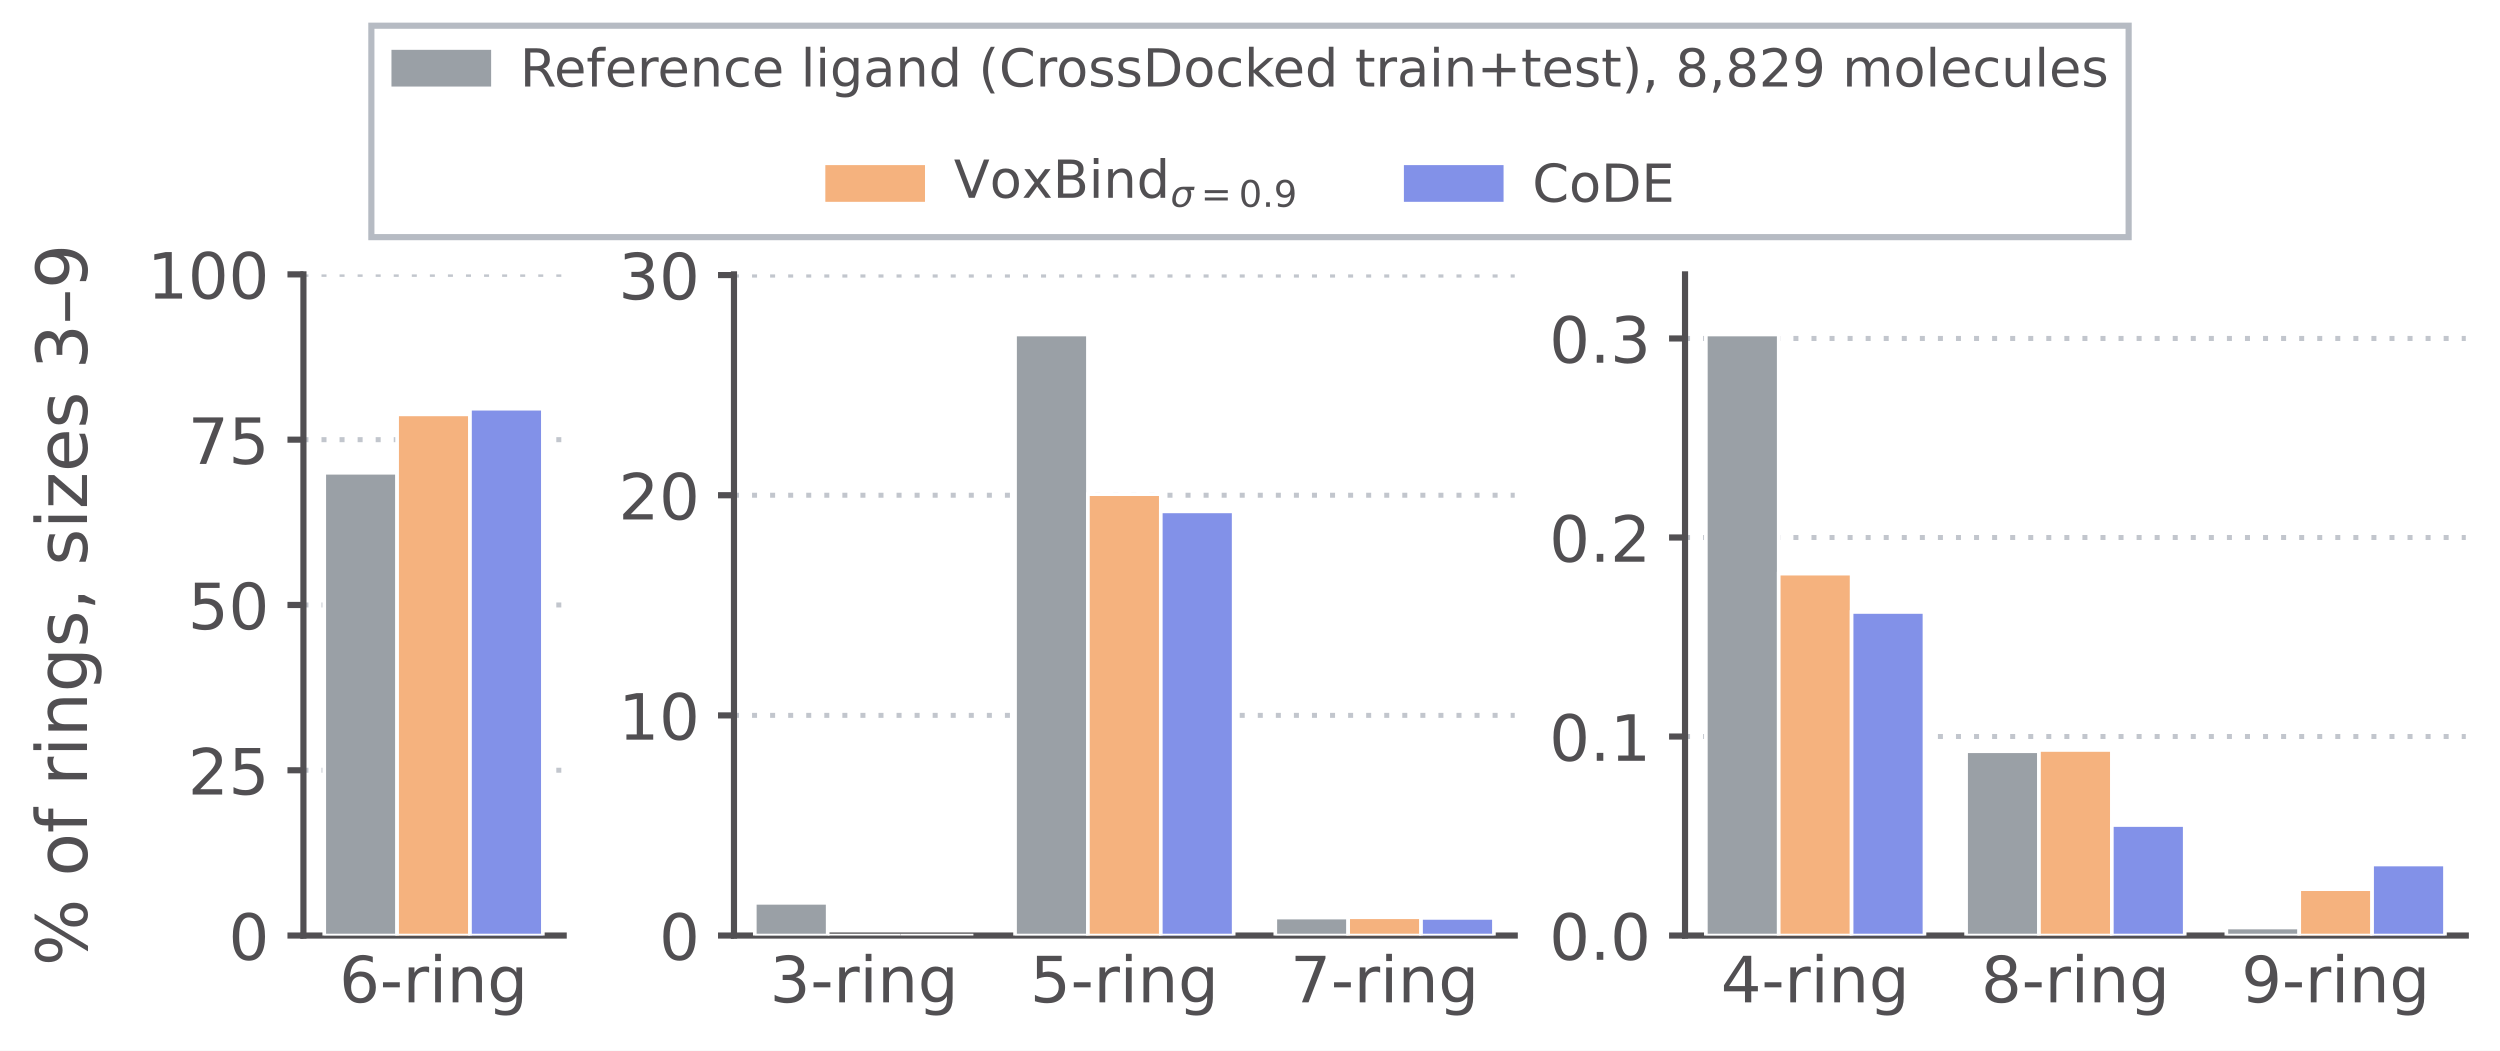
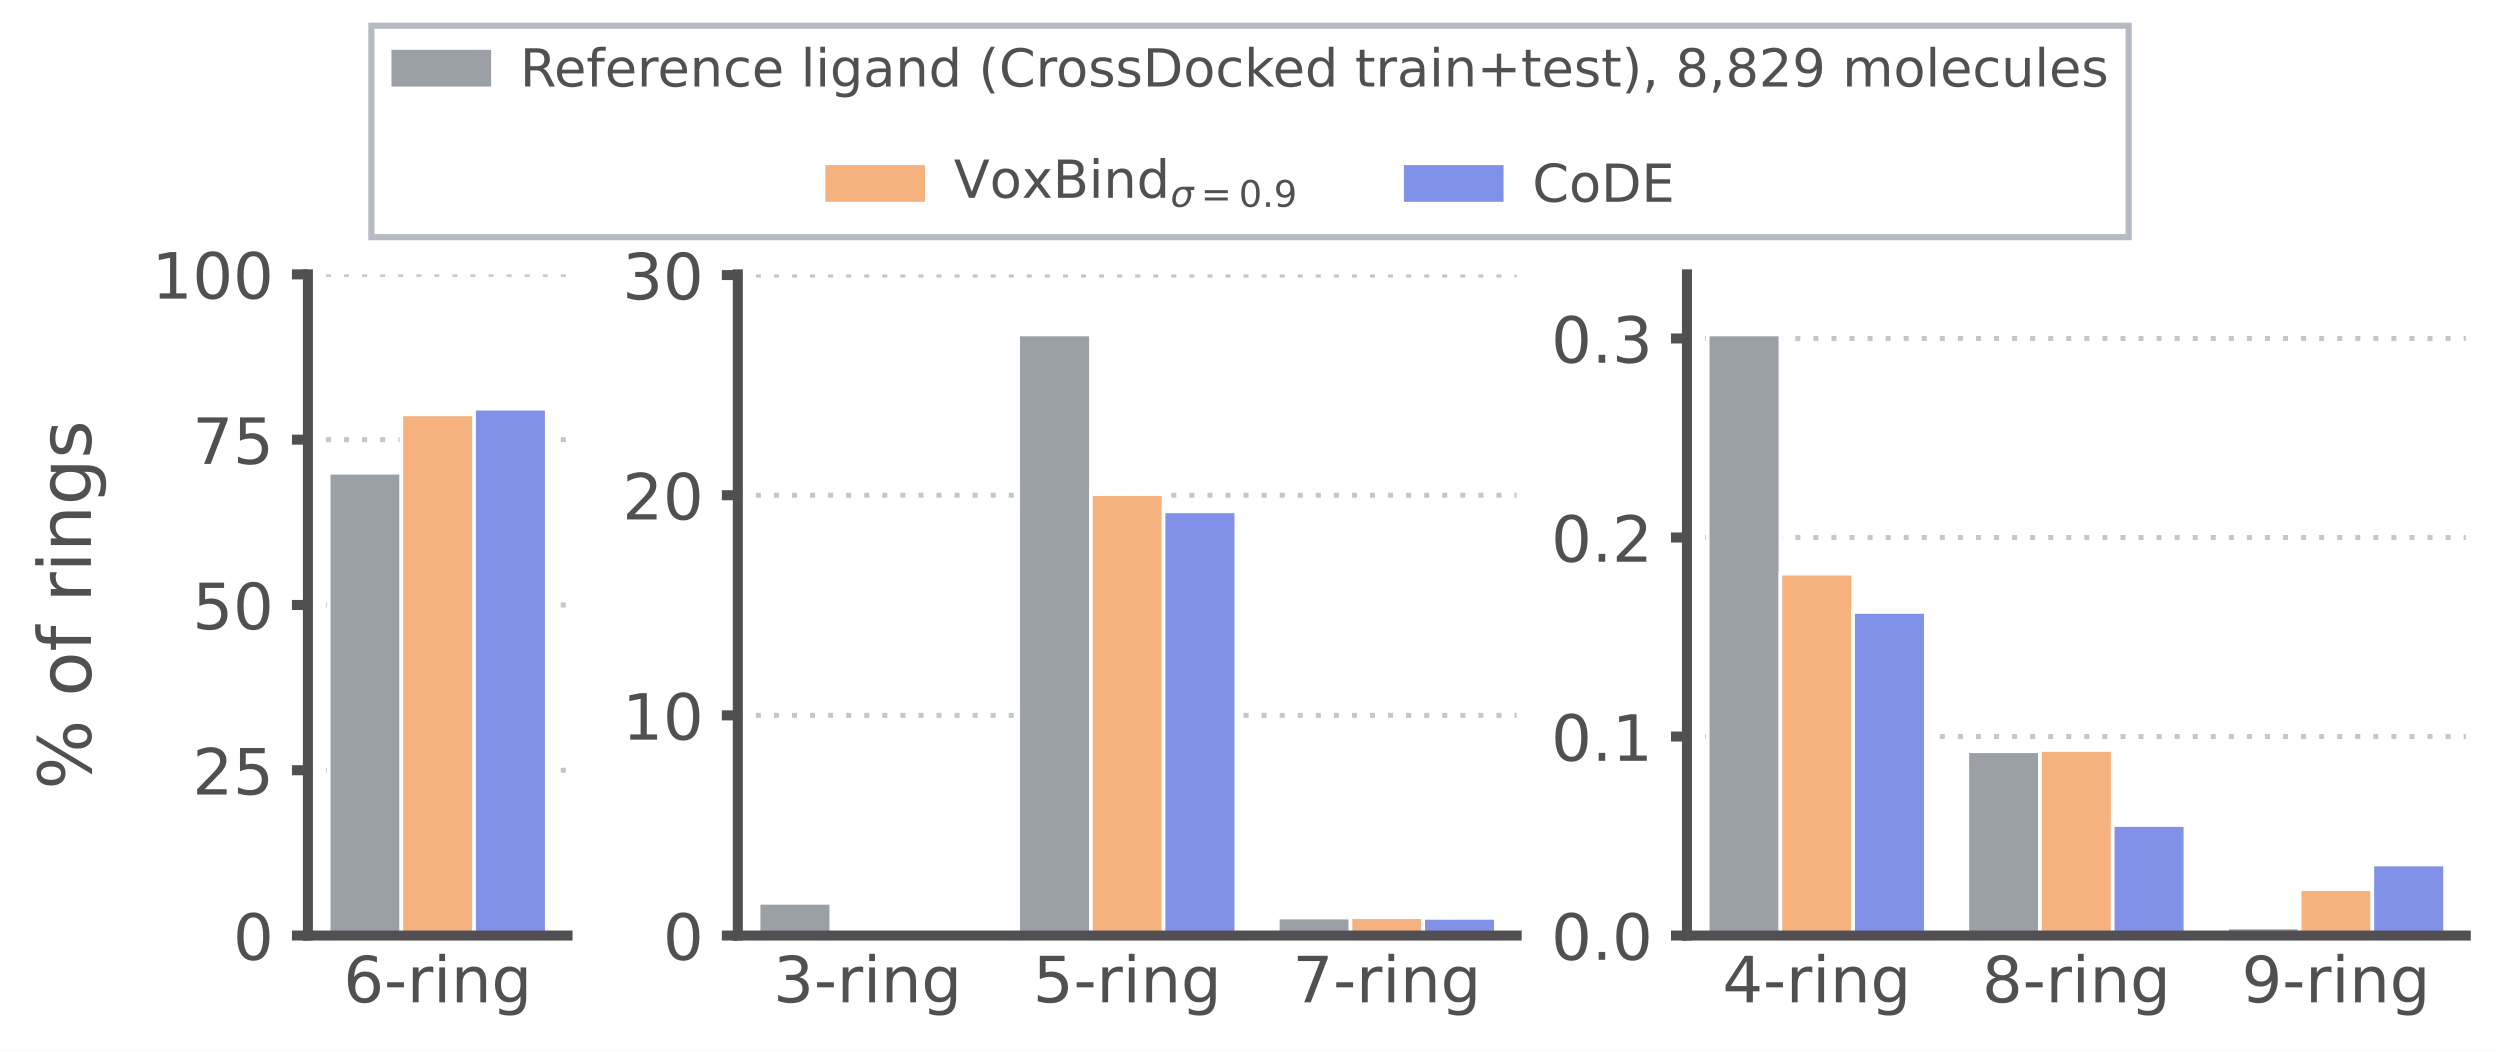
<svg xmlns="http://www.w3.org/2000/svg" xmlns:xlink="http://www.w3.org/1999/xlink" width="548.1pt" height="230.353pt" viewBox="0 0 548.1 230.353" version="1.1">
  <defs>
    <style type="text/css">*{stroke-linejoin: round; stroke-linecap: butt}</style>
  </defs>
  <g id="figure_1">
    <g id="patch_1">
      <path d="M 0 230.353  L 548.1 230.353  L 548.1 0  L 0 0  z " style="fill: #ffffff" />
    </g>
    <g id="axes_1">
      <g id="patch_2">
-         <path d="M 66.523 205.108  L 123.581 205.108  L 123.581 60.154  L 66.523 60.154  z " style="fill: #ffffff" />
+         <path d="M 67.505 205.108  L 124.422 205.108  L 124.422 60.154  L 67.505 60.154  z " style="fill: #ffffff" />
      </g>
      <g id="matplotlib.axis_1">
        <g id="xtick_1">
          <g id="line2d_1" />
          <g id="text_1">
-             <text style="font-size: 14px; font-family: 'DejaVu Sans'; text-anchor: middle; fill: #514f52" x="95.052" y="219.746" transform="rotate(-0 95.05162 219.7456)">6-ring</text>
+             <text style="font-size: 14px; font-family: 'DejaVu Sans'; text-anchor: middle; fill: #514f52" x="95.963" y="219.746" transform="rotate(-0 95.96331 219.7456)">6-ring</text>
          </g>
        </g>
      </g>
      <g id="matplotlib.axis_2">
        <g id="ytick_1">
          <g id="line2d_2">
-             <path d="M 66.523 205.108  L 123.581 205.108  " clip-path="url(#p215d33fbc1)" style="fill: none; stroke-dasharray: 1.1,2.86; stroke-dashoffset: 0; stroke: #c2c6cd; stroke-width: 1.1" />
+             <path d="M 67.505 205.108  L 124.422 205.108  " clip-path="url(#pb2a50720bc)" style="fill: none; stroke-dasharray: 1.1,2.86; stroke-dashoffset: 0; stroke: #c2c6cd; stroke-width: 1.1" />
          </g>
          <g id="line2d_3">
            <defs>
-               <path id="mfe9bda23a3" d="M 0 0  L -3.5 0  " style="stroke: #514f52; stroke-width: 1.35" />
+               <path id="mb309dcad3a" d="M 0 0  L -3.5 0  " style="stroke: #514f52; stroke-width: 2.2" />
            </defs>
            <g>
-               <use xlink:href="#mfe9bda23a3" x="66.523" y="205.108" style="fill: #514f52; stroke: #514f52; stroke-width: 1.35" />
+               <use xlink:href="#mb309dcad3a" x="67.505" y="205.108" style="fill: #514f52; stroke: #514f52; stroke-width: 2.2" />
            </g>
          </g>
          <g id="text_2">
-             <text style="font-size: 14px; font-family: 'DejaVu Sans'; text-anchor: end; fill: #514f52" x="59.023" y="210.427" transform="rotate(-0 59.02273 210.4267)">0</text>
+             <text style="font-size: 14px; font-family: 'DejaVu Sans'; text-anchor: end; fill: #514f52" x="60.005" y="210.427" transform="rotate(-0 60.00455 210.4267)">0</text>
          </g>
        </g>
        <g id="ytick_2">
          <g id="line2d_4">
-             <path d="M 66.523 168.869  L 123.581 168.869  " clip-path="url(#p215d33fbc1)" style="fill: none; stroke-dasharray: 1.1,2.86; stroke-dashoffset: 0; stroke: #c2c6cd; stroke-width: 1.1" />
+             <path d="M 67.505 168.869  L 124.422 168.869  " clip-path="url(#pb2a50720bc)" style="fill: none; stroke-dasharray: 1.1,2.86; stroke-dashoffset: 0; stroke: #c2c6cd; stroke-width: 1.1" />
          </g>
          <g id="line2d_5">
            <g>
-               <use xlink:href="#mfe9bda23a3" x="66.523" y="168.869" style="fill: #514f52; stroke: #514f52; stroke-width: 1.35" />
+               <use xlink:href="#mb309dcad3a" x="67.505" y="168.869" style="fill: #514f52; stroke: #514f52; stroke-width: 2.2" />
            </g>
          </g>
          <g id="text_3">
-             <text style="font-size: 14px; font-family: 'DejaVu Sans'; text-anchor: end; fill: #514f52" x="59.023" y="174.188" transform="rotate(-0 59.02273 174.1882)">25</text>
+             <text style="font-size: 14px; font-family: 'DejaVu Sans'; text-anchor: end; fill: #514f52" x="60.005" y="174.188" transform="rotate(-0 60.00455 174.1882)">25</text>
          </g>
        </g>
        <g id="ytick_3">
          <g id="line2d_6">
-             <path d="M 66.523 132.631  L 123.581 132.631  " clip-path="url(#p215d33fbc1)" style="fill: none; stroke-dasharray: 1.1,2.86; stroke-dashoffset: 0; stroke: #c2c6cd; stroke-width: 1.1" />
+             <path d="M 67.505 132.631  L 124.422 132.631  " clip-path="url(#pb2a50720bc)" style="fill: none; stroke-dasharray: 1.1,2.86; stroke-dashoffset: 0; stroke: #c2c6cd; stroke-width: 1.1" />
          </g>
          <g id="line2d_7">
            <g>
-               <use xlink:href="#mfe9bda23a3" x="66.523" y="132.631" style="fill: #514f52; stroke: #514f52; stroke-width: 1.35" />
+               <use xlink:href="#mb309dcad3a" x="67.505" y="132.631" style="fill: #514f52; stroke: #514f52; stroke-width: 2.2" />
            </g>
          </g>
          <g id="text_4">
-             <text style="font-size: 14px; font-family: 'DejaVu Sans'; text-anchor: end; fill: #514f52" x="59.023" y="137.95" transform="rotate(-0 59.02273 137.9498)">50</text>
+             <text style="font-size: 14px; font-family: 'DejaVu Sans'; text-anchor: end; fill: #514f52" x="60.005" y="137.95" transform="rotate(-0 60.00455 137.9498)">50</text>
          </g>
        </g>
        <g id="ytick_4">
          <g id="line2d_8">
-             <path d="M 66.523 96.392  L 123.581 96.392  " clip-path="url(#p215d33fbc1)" style="fill: none; stroke-dasharray: 1.1,2.86; stroke-dashoffset: 0; stroke: #c2c6cd; stroke-width: 1.1" />
+             <path d="M 67.505 96.392  L 124.422 96.392  " clip-path="url(#pb2a50720bc)" style="fill: none; stroke-dasharray: 1.1,2.86; stroke-dashoffset: 0; stroke: #c2c6cd; stroke-width: 1.1" />
          </g>
          <g id="line2d_9">
            <g>
-               <use xlink:href="#mfe9bda23a3" x="66.523" y="96.392" style="fill: #514f52; stroke: #514f52; stroke-width: 1.35" />
+               <use xlink:href="#mb309dcad3a" x="67.505" y="96.392" style="fill: #514f52; stroke: #514f52; stroke-width: 2.2" />
            </g>
          </g>
          <g id="text_5">
-             <text style="font-size: 14px; font-family: 'DejaVu Sans'; text-anchor: end; fill: #514f52" x="59.023" y="101.711" transform="rotate(-0 59.02273 101.7113)">75</text>
+             <text style="font-size: 14px; font-family: 'DejaVu Sans'; text-anchor: end; fill: #514f52" x="60.005" y="101.711" transform="rotate(-0 60.00455 101.7113)">75</text>
          </g>
        </g>
        <g id="ytick_5">
          <g id="line2d_10">
-             <path d="M 66.523 60.154  L 123.581 60.154  " clip-path="url(#p215d33fbc1)" style="fill: none; stroke-dasharray: 1.1,2.86; stroke-dashoffset: 0; stroke: #c2c6cd; stroke-width: 1.1" />
+             <path d="M 67.505 60.154  L 124.422 60.154  " clip-path="url(#pb2a50720bc)" style="fill: none; stroke-dasharray: 1.1,2.86; stroke-dashoffset: 0; stroke: #c2c6cd; stroke-width: 1.1" />
          </g>
          <g id="line2d_11">
            <g>
-               <use xlink:href="#mfe9bda23a3" x="66.523" y="60.154" style="fill: #514f52; stroke: #514f52; stroke-width: 1.35" />
+               <use xlink:href="#mb309dcad3a" x="67.505" y="60.154" style="fill: #514f52; stroke: #514f52; stroke-width: 2.2" />
            </g>
          </g>
          <g id="text_6">
-             <text style="font-size: 14px; font-family: 'DejaVu Sans'; text-anchor: end; fill: #514f52" x="59.023" y="65.473" transform="rotate(-0 59.02273 65.47289)">100</text>
+             <text style="font-size: 14px; font-family: 'DejaVu Sans'; text-anchor: end; fill: #514f52" x="60.005" y="65.473" transform="rotate(-0 60.00455 65.47289)">100</text>
          </g>
        </g>
        <g id="text_7">
-           <text style="font-size: 15.5px; font-family: 'DejaVu Sans'; text-anchor: middle; fill: #514f52" x="19.077" y="132.631" transform="rotate(-90 19.07671 132.6309)">% of rings, sizes 3–9</text>
+           <text style="font-size: 16.1px; font-family: 'DejaVu Sans'; text-anchor: middle; fill: #514f52" x="19.934" y="132.631" transform="rotate(-90 19.93375 132.6309)">% of rings</text>
        </g>
      </g>
      <g id="patch_3">
-         <path d="M 66.523 205.108  L 66.523 60.154  " style="fill: none; stroke: #514f52; stroke-width: 1.35; stroke-linejoin: miter; stroke-linecap: square" />
+         <path d="M 72.058 205.108  L 87.995 205.108  L 87.995 103.645  L 72.058 103.645  z " clip-path="url(#pb2a50720bc)" style="fill: #9aa0a6; stroke: #ffffff; stroke-width: 0.8; stroke-linejoin: miter" />
      </g>
      <g id="patch_4">
-         <path d="M 66.523 205.108  L 123.581 205.108  " style="fill: none; stroke: #514f52; stroke-width: 1.35; stroke-linejoin: miter; stroke-linecap: square" />
+         <path d="M 87.995 205.108  L 103.932 205.108  L 103.932 90.851  L 87.995 90.851  z " clip-path="url(#pb2a50720bc)" style="fill: #f5b27e; stroke: #ffffff; stroke-width: 0.8; stroke-linejoin: miter" />
      </g>
      <g id="patch_5">
-         <path d="M 71.087 205.108  L 87.064 205.108  L 87.064 103.645  L 71.087 103.645  z " clip-path="url(#p215d33fbc1)" style="fill: #9aa0a6; stroke: #ffffff; stroke-width: 0.8; stroke-linejoin: miter" />
+         <path d="M 103.932 205.108  L 119.869 205.108  L 119.869 89.609  L 103.932 89.609  z " clip-path="url(#pb2a50720bc)" style="fill: #8291e8; stroke: #ffffff; stroke-width: 0.8; stroke-linejoin: miter" />
      </g>
      <g id="patch_6">
-         <path d="M 87.064 205.108  L 103.04 205.108  L 103.04 90.851  L 87.064 90.851  z " clip-path="url(#p215d33fbc1)" style="fill: #f5b27e; stroke: #ffffff; stroke-width: 0.8; stroke-linejoin: miter" />
+         <path d="M 67.505 205.108  L 67.505 60.154  " style="fill: none; stroke: #514f52; stroke-width: 2.2; stroke-linejoin: miter; stroke-linecap: square" />
      </g>
      <g id="patch_7">
-         <path d="M 103.04 205.108  L 119.016 205.108  L 119.016 89.609  L 103.04 89.609  z " clip-path="url(#p215d33fbc1)" style="fill: #8291e8; stroke: #ffffff; stroke-width: 0.8; stroke-linejoin: miter" />
+         <path d="M 67.505 205.108  L 124.422 205.108  " style="fill: none; stroke: #514f52; stroke-width: 2.2; stroke-linejoin: miter; stroke-linecap: square" />
      </g>
    </g>
    <g id="axes_2">
      <g id="patch_8">
-         <path d="M 160.917 205.108  L 332.09 205.108  L 332.09 60.154  L 160.917 60.154  z " style="fill: #ffffff" />
+         <path d="M 161.758 205.108  L 332.511 205.108  L 332.511 60.154  L 161.758 60.154  z " style="fill: #ffffff" />
      </g>
      <g id="matplotlib.axis_3">
        <g id="xtick_2">
          <g id="line2d_12" />
          <g id="text_8">
-             <text style="font-size: 14px; font-family: 'DejaVu Sans'; text-anchor: middle; fill: #514f52" x="189.446" y="219.746" transform="rotate(-0 189.4458 219.7456)">3-ring</text>
+             <text style="font-size: 14px; font-family: 'DejaVu Sans'; text-anchor: middle; fill: #514f52" x="190.217" y="219.746" transform="rotate(-0 190.2172 219.7456)">3-ring</text>
          </g>
        </g>
        <g id="xtick_3">
          <g id="line2d_13" />
          <g id="text_9">
-             <text style="font-size: 14px; font-family: 'DejaVu Sans'; text-anchor: middle; fill: #514f52" x="246.504" y="219.746" transform="rotate(-0 246.5036 219.7456)">5-ring</text>
+             <text style="font-size: 14px; font-family: 'DejaVu Sans'; text-anchor: middle; fill: #514f52" x="247.135" y="219.746" transform="rotate(-0 247.1347 219.7456)">5-ring</text>
          </g>
        </g>
        <g id="xtick_4">
          <g id="line2d_14" />
          <g id="text_10">
-             <text style="font-size: 14px; font-family: 'DejaVu Sans'; text-anchor: middle; fill: #514f52" x="303.561" y="219.746" transform="rotate(-0 303.5614 219.7456)">7-ring</text>
+             <text style="font-size: 14px; font-family: 'DejaVu Sans'; text-anchor: middle; fill: #514f52" x="304.052" y="219.746" transform="rotate(-0 304.0523 219.7456)">7-ring</text>
          </g>
        </g>
      </g>
      <g id="matplotlib.axis_4">
        <g id="ytick_6">
          <g id="line2d_15">
-             <path d="M 160.917 205.108  L 332.09 205.108  " clip-path="url(#pe2251bf175)" style="fill: none; stroke-dasharray: 1.1,2.86; stroke-dashoffset: 0; stroke: #c2c6cd; stroke-width: 1.1" />
+             <path d="M 161.758 205.108  L 332.511 205.108  " clip-path="url(#p1b0eed5bc0)" style="fill: none; stroke-dasharray: 1.1,2.86; stroke-dashoffset: 0; stroke: #c2c6cd; stroke-width: 1.1" />
          </g>
          <g id="line2d_16">
            <g>
-               <use xlink:href="#mfe9bda23a3" x="160.917" y="205.108" style="fill: #514f52; stroke: #514f52; stroke-width: 1.35" />
+               <use xlink:href="#mb309dcad3a" x="161.758" y="205.108" style="fill: #514f52; stroke: #514f52; stroke-width: 2.2" />
            </g>
          </g>
          <g id="text_11">
-             <text style="font-size: 14px; font-family: 'DejaVu Sans'; text-anchor: end; fill: #514f52" x="153.417" y="210.427" transform="rotate(-0 153.4169 210.4267)">0</text>
+             <text style="font-size: 14px; font-family: 'DejaVu Sans'; text-anchor: end; fill: #514f52" x="154.258" y="210.427" transform="rotate(-0 154.2584 210.4267)">0</text>
          </g>
        </g>
        <g id="ytick_7">
          <g id="line2d_17">
-             <path d="M 160.917 156.84  L 332.09 156.84  " clip-path="url(#pe2251bf175)" style="fill: none; stroke-dasharray: 1.1,2.86; stroke-dashoffset: 0; stroke: #c2c6cd; stroke-width: 1.1" />
+             <path d="M 161.758 156.84  L 332.511 156.84  " clip-path="url(#p1b0eed5bc0)" style="fill: none; stroke-dasharray: 1.1,2.86; stroke-dashoffset: 0; stroke: #c2c6cd; stroke-width: 1.1" />
          </g>
          <g id="line2d_18">
            <g>
-               <use xlink:href="#mfe9bda23a3" x="160.917" y="156.84" style="fill: #514f52; stroke: #514f52; stroke-width: 1.35" />
+               <use xlink:href="#mb309dcad3a" x="161.758" y="156.84" style="fill: #514f52; stroke: #514f52; stroke-width: 2.2" />
            </g>
          </g>
          <g id="text_12">
-             <text style="font-size: 14px; font-family: 'DejaVu Sans'; text-anchor: end; fill: #514f52" x="153.417" y="162.159" transform="rotate(-0 153.4169 162.1593)">10</text>
+             <text style="font-size: 14px; font-family: 'DejaVu Sans'; text-anchor: end; fill: #514f52" x="154.258" y="162.159" transform="rotate(-0 154.2584 162.1593)">10</text>
          </g>
        </g>
        <g id="ytick_8">
          <g id="line2d_19">
-             <path d="M 160.917 108.573  L 332.09 108.573  " clip-path="url(#pe2251bf175)" style="fill: none; stroke-dasharray: 1.1,2.86; stroke-dashoffset: 0; stroke: #c2c6cd; stroke-width: 1.1" />
+             <path d="M 161.758 108.573  L 332.511 108.573  " clip-path="url(#p1b0eed5bc0)" style="fill: none; stroke-dasharray: 1.1,2.86; stroke-dashoffset: 0; stroke: #c2c6cd; stroke-width: 1.1" />
          </g>
          <g id="line2d_20">
            <g>
-               <use xlink:href="#mfe9bda23a3" x="160.917" y="108.573" style="fill: #514f52; stroke: #514f52; stroke-width: 1.35" />
+               <use xlink:href="#mb309dcad3a" x="161.758" y="108.573" style="fill: #514f52; stroke: #514f52; stroke-width: 2.2" />
            </g>
          </g>
          <g id="text_13">
-             <text style="font-size: 14px; font-family: 'DejaVu Sans'; text-anchor: end; fill: #514f52" x="153.417" y="113.892" transform="rotate(-0 153.4169 113.8919)">20</text>
+             <text style="font-size: 14px; font-family: 'DejaVu Sans'; text-anchor: end; fill: #514f52" x="154.258" y="113.892" transform="rotate(-0 154.2584 113.8919)">20</text>
          </g>
        </g>
        <g id="ytick_9">
          <g id="line2d_21">
-             <path d="M 160.917 60.306  L 332.09 60.306  " clip-path="url(#pe2251bf175)" style="fill: none; stroke-dasharray: 1.1,2.86; stroke-dashoffset: 0; stroke: #c2c6cd; stroke-width: 1.1" />
+             <path d="M 161.758 60.306  L 332.511 60.306  " clip-path="url(#p1b0eed5bc0)" style="fill: none; stroke-dasharray: 1.1,2.86; stroke-dashoffset: 0; stroke: #c2c6cd; stroke-width: 1.1" />
          </g>
          <g id="line2d_22">
            <g>
-               <use xlink:href="#mfe9bda23a3" x="160.917" y="60.306" style="fill: #514f52; stroke: #514f52; stroke-width: 1.35" />
+               <use xlink:href="#mb309dcad3a" x="161.758" y="60.306" style="fill: #514f52; stroke: #514f52; stroke-width: 2.2" />
            </g>
          </g>
          <g id="text_14">
-             <text style="font-size: 14px; font-family: 'DejaVu Sans'; text-anchor: end; fill: #514f52" x="153.417" y="65.624" transform="rotate(-0 153.4169 65.62449)">30</text>
+             <text style="font-size: 14px; font-family: 'DejaVu Sans'; text-anchor: end; fill: #514f52" x="154.258" y="65.624" transform="rotate(-0 154.2584 65.62449)">30</text>
          </g>
        </g>
      </g>
      <g id="patch_9">
-         <path d="M 160.917 205.108  L 160.917 60.154  " style="fill: none; stroke: #514f52; stroke-width: 1.35; stroke-linejoin: miter; stroke-linecap: square" />
+         <path d="M 166.312 205.108  L 182.249 205.108  L 182.249 197.936  L 166.312 197.936  z " clip-path="url(#p1b0eed5bc0)" style="fill: #9aa0a6; stroke: #ffffff; stroke-width: 0.8; stroke-linejoin: miter" />
      </g>
      <g id="patch_10">
-         <path d="M 160.917 205.108  L 332.09 205.108  " style="fill: none; stroke: #514f52; stroke-width: 1.35; stroke-linejoin: miter; stroke-linecap: square" />
+         <path d="M 223.229 205.108  L 239.166 205.108  L 239.166 73.332  L 223.229 73.332  z " clip-path="url(#p1b0eed5bc0)" style="fill: #9aa0a6; stroke: #ffffff; stroke-width: 0.8; stroke-linejoin: miter" />
      </g>
      <g id="patch_11">
-         <path d="M 165.482 205.108  L 181.458 205.108  L 181.458 197.936  L 165.482 197.936  z " clip-path="url(#pe2251bf175)" style="fill: #9aa0a6; stroke: #ffffff; stroke-width: 0.8; stroke-linejoin: miter" />
+         <path d="M 280.147 205.108  L 296.084 205.108  L 296.084 201.162  L 280.147 201.162  z " clip-path="url(#p1b0eed5bc0)" style="fill: #9aa0a6; stroke: #ffffff; stroke-width: 0.8; stroke-linejoin: miter" />
      </g>
      <g id="patch_12">
-         <path d="M 222.539 205.108  L 238.515 205.108  L 238.515 73.332  L 222.539 73.332  z " clip-path="url(#pe2251bf175)" style="fill: #9aa0a6; stroke: #ffffff; stroke-width: 0.8; stroke-linejoin: miter" />
+         <path d="M 182.249 205.108  L 198.186 205.108  L 198.186 205.108  L 182.249 205.108  z " clip-path="url(#p1b0eed5bc0)" style="fill: #f5b27e; stroke: #ffffff; stroke-width: 0.8; stroke-linejoin: miter" />
      </g>
      <g id="patch_13">
-         <path d="M 279.597 205.108  L 295.573 205.108  L 295.573 201.162  L 279.597 201.162  z " clip-path="url(#pe2251bf175)" style="fill: #9aa0a6; stroke: #ffffff; stroke-width: 0.8; stroke-linejoin: miter" />
+         <path d="M 239.166 205.108  L 255.103 205.108  L 255.103 108.339  L 239.166 108.339  z " clip-path="url(#p1b0eed5bc0)" style="fill: #f5b27e; stroke: #ffffff; stroke-width: 0.8; stroke-linejoin: miter" />
      </g>
      <g id="patch_14">
-         <path d="M 181.458 205.108  L 197.434 205.108  L 197.434 205.108  L 181.458 205.108  z " clip-path="url(#pe2251bf175)" style="fill: #f5b27e; stroke: #ffffff; stroke-width: 0.8; stroke-linejoin: miter" />
+         <path d="M 296.084 205.108  L 312.021 205.108  L 312.021 201.102  L 296.084 201.102  z " clip-path="url(#p1b0eed5bc0)" style="fill: #f5b27e; stroke: #ffffff; stroke-width: 0.8; stroke-linejoin: miter" />
      </g>
      <g id="patch_15">
-         <path d="M 238.515 205.108  L 254.492 205.108  L 254.492 108.339  L 238.515 108.339  z " clip-path="url(#pe2251bf175)" style="fill: #f5b27e; stroke: #ffffff; stroke-width: 0.8; stroke-linejoin: miter" />
+         <path d="M 198.186 205.108  L 214.123 205.108  L 214.123 205.108  L 198.186 205.108  z " clip-path="url(#p1b0eed5bc0)" style="fill: #8291e8; stroke: #ffffff; stroke-width: 0.8; stroke-linejoin: miter" />
      </g>
      <g id="patch_16">
-         <path d="M 295.573 205.108  L 311.549 205.108  L 311.549 201.102  L 295.573 201.102  z " clip-path="url(#pe2251bf175)" style="fill: #f5b27e; stroke: #ffffff; stroke-width: 0.8; stroke-linejoin: miter" />
+         <path d="M 255.103 205.108  L 271.04 205.108  L 271.04 112.117  L 255.103 112.117  z " clip-path="url(#p1b0eed5bc0)" style="fill: #8291e8; stroke: #ffffff; stroke-width: 0.8; stroke-linejoin: miter" />
      </g>
      <g id="patch_17">
-         <path d="M 197.434 205.108  L 213.41 205.108  L 213.41 205.108  L 197.434 205.108  z " clip-path="url(#pe2251bf175)" style="fill: #8291e8; stroke: #ffffff; stroke-width: 0.8; stroke-linejoin: miter" />
+         <path d="M 312.021 205.108  L 327.958 205.108  L 327.958 201.242  L 312.021 201.242  z " clip-path="url(#p1b0eed5bc0)" style="fill: #8291e8; stroke: #ffffff; stroke-width: 0.8; stroke-linejoin: miter" />
      </g>
      <g id="patch_18">
-         <path d="M 254.492 205.108  L 270.468 205.108  L 270.468 112.117  L 254.492 112.117  z " clip-path="url(#pe2251bf175)" style="fill: #8291e8; stroke: #ffffff; stroke-width: 0.8; stroke-linejoin: miter" />
+         <path d="M 161.758 205.108  L 161.758 60.154  " style="fill: none; stroke: #514f52; stroke-width: 2.2; stroke-linejoin: miter; stroke-linecap: square" />
      </g>
      <g id="patch_19">
-         <path d="M 311.549 205.108  L 327.526 205.108  L 327.526 201.242  L 311.549 201.242  z " clip-path="url(#pe2251bf175)" style="fill: #8291e8; stroke: #ffffff; stroke-width: 0.8; stroke-linejoin: miter" />
+         <path d="M 161.758 205.108  L 332.511 205.108  " style="fill: none; stroke: #514f52; stroke-width: 2.2; stroke-linejoin: miter; stroke-linecap: square" />
      </g>
    </g>
    <g id="axes_3">
      <g id="patch_20">
-         <path d="M 369.427 205.108  L 540.6 205.108  L 540.6 60.154  L 369.427 60.154  z " style="fill: #ffffff" />
+         <path d="M 369.847 205.108  L 540.6 205.108  L 540.6 60.154  L 369.847 60.154  z " style="fill: #ffffff" />
      </g>
      <g id="matplotlib.axis_5">
        <g id="xtick_5">
          <g id="line2d_23" />
          <g id="text_15">
-             <text style="font-size: 14px; font-family: 'DejaVu Sans'; text-anchor: middle; fill: #514f52" x="397.956" y="219.746" transform="rotate(-0 397.9555 219.7456)">4-ring</text>
+             <text style="font-size: 14px; font-family: 'DejaVu Sans'; text-anchor: middle; fill: #514f52" x="398.306" y="219.746" transform="rotate(-0 398.3062 219.7456)">4-ring</text>
          </g>
        </g>
        <g id="xtick_6">
          <g id="line2d_24" />
          <g id="text_16">
-             <text style="font-size: 14px; font-family: 'DejaVu Sans'; text-anchor: middle; fill: #514f52" x="455.013" y="219.746" transform="rotate(-0 455.0133 219.7456)">8-ring</text>
+             <text style="font-size: 14px; font-family: 'DejaVu Sans'; text-anchor: middle; fill: #514f52" x="455.224" y="219.746" transform="rotate(-0 455.2237 219.7456)">8-ring</text>
          </g>
        </g>
        <g id="xtick_7">
          <g id="line2d_25" />
          <g id="text_17">
-             <text style="font-size: 14px; font-family: 'DejaVu Sans'; text-anchor: middle; fill: #514f52" x="512.071" y="219.746" transform="rotate(-0 512.0711 219.7456)">9-ring</text>
+             <text style="font-size: 14px; font-family: 'DejaVu Sans'; text-anchor: middle; fill: #514f52" x="512.141" y="219.746" transform="rotate(-0 512.1412 219.7456)">9-ring</text>
          </g>
        </g>
      </g>
      <g id="matplotlib.axis_6">
        <g id="ytick_10">
          <g id="line2d_26">
-             <path d="M 369.427 205.108  L 540.6 205.108  " clip-path="url(#p132f27d962)" style="fill: none; stroke-dasharray: 1.1,2.86; stroke-dashoffset: 0; stroke: #c2c6cd; stroke-width: 1.1" />
+             <path d="M 369.847 205.108  L 540.6 205.108  " clip-path="url(#p009d37259a)" style="fill: none; stroke-dasharray: 1.1,2.86; stroke-dashoffset: 0; stroke: #c2c6cd; stroke-width: 1.1" />
          </g>
          <g id="line2d_27">
            <g>
-               <use xlink:href="#mfe9bda23a3" x="369.427" y="205.108" style="fill: #514f52; stroke: #514f52; stroke-width: 1.35" />
+               <use xlink:href="#mb309dcad3a" x="369.847" y="205.108" style="fill: #514f52; stroke: #514f52; stroke-width: 2.2" />
            </g>
          </g>
          <g id="text_18">
-             <text style="font-size: 14px; font-family: 'DejaVu Sans'; text-anchor: end; fill: #514f52" x="361.927" y="210.427" transform="rotate(-0 361.9266 210.4267)">0.0</text>
+             <text style="font-size: 14px; font-family: 'DejaVu Sans'; text-anchor: end; fill: #514f52" x="362.347" y="210.427" transform="rotate(-0 362.3474 210.4267)">0.0</text>
          </g>
        </g>
        <g id="ytick_11">
          <g id="line2d_28">
-             <path d="M 369.427 161.474  L 540.6 161.474  " clip-path="url(#p132f27d962)" style="fill: none; stroke-dasharray: 1.1,2.86; stroke-dashoffset: 0; stroke: #c2c6cd; stroke-width: 1.1" />
+             <path d="M 369.847 161.474  L 540.6 161.474  " clip-path="url(#p009d37259a)" style="fill: none; stroke-dasharray: 1.1,2.86; stroke-dashoffset: 0; stroke: #c2c6cd; stroke-width: 1.1" />
          </g>
          <g id="line2d_29">
            <g>
-               <use xlink:href="#mfe9bda23a3" x="369.427" y="161.474" style="fill: #514f52; stroke: #514f52; stroke-width: 1.35" />
+               <use xlink:href="#mb309dcad3a" x="369.847" y="161.474" style="fill: #514f52; stroke: #514f52; stroke-width: 2.2" />
            </g>
          </g>
          <g id="text_19">
-             <text style="font-size: 14px; font-family: 'DejaVu Sans'; text-anchor: end; fill: #514f52" x="361.927" y="166.793" transform="rotate(-0 361.9266 166.7929)">0.1</text>
+             <text style="font-size: 14px; font-family: 'DejaVu Sans'; text-anchor: end; fill: #514f52" x="362.347" y="166.793" transform="rotate(-0 362.3474 166.7929)">0.1</text>
          </g>
        </g>
        <g id="ytick_12">
          <g id="line2d_30">
-             <path d="M 369.427 117.84  L 540.6 117.84  " clip-path="url(#p132f27d962)" style="fill: none; stroke-dasharray: 1.1,2.86; stroke-dashoffset: 0; stroke: #c2c6cd; stroke-width: 1.1" />
+             <path d="M 369.847 117.84  L 540.6 117.84  " clip-path="url(#p009d37259a)" style="fill: none; stroke-dasharray: 1.1,2.86; stroke-dashoffset: 0; stroke: #c2c6cd; stroke-width: 1.1" />
          </g>
          <g id="line2d_31">
            <g>
-               <use xlink:href="#mfe9bda23a3" x="369.427" y="117.84" style="fill: #514f52; stroke: #514f52; stroke-width: 1.35" />
+               <use xlink:href="#mb309dcad3a" x="369.847" y="117.84" style="fill: #514f52; stroke: #514f52; stroke-width: 2.2" />
            </g>
          </g>
          <g id="text_20">
-             <text style="font-size: 14px; font-family: 'DejaVu Sans'; text-anchor: end; fill: #514f52" x="361.927" y="123.159" transform="rotate(-0 361.9266 123.1592)">0.2</text>
+             <text style="font-size: 14px; font-family: 'DejaVu Sans'; text-anchor: end; fill: #514f52" x="362.347" y="123.159" transform="rotate(-0 362.3474 123.1592)">0.2</text>
          </g>
        </g>
        <g id="ytick_13">
          <g id="line2d_32">
-             <path d="M 369.427 74.207  L 540.6 74.207  " clip-path="url(#p132f27d962)" style="fill: none; stroke-dasharray: 1.1,2.86; stroke-dashoffset: 0; stroke: #c2c6cd; stroke-width: 1.1" />
+             <path d="M 369.847 74.207  L 540.6 74.207  " clip-path="url(#p009d37259a)" style="fill: none; stroke-dasharray: 1.1,2.86; stroke-dashoffset: 0; stroke: #c2c6cd; stroke-width: 1.1" />
          </g>
          <g id="line2d_33">
            <g>
-               <use xlink:href="#mfe9bda23a3" x="369.427" y="74.207" style="fill: #514f52; stroke: #514f52; stroke-width: 1.35" />
+               <use xlink:href="#mb309dcad3a" x="369.847" y="74.207" style="fill: #514f52; stroke: #514f52; stroke-width: 2.2" />
            </g>
          </g>
          <g id="text_21">
-             <text style="font-size: 14px; font-family: 'DejaVu Sans'; text-anchor: end; fill: #514f52" x="361.927" y="79.525" transform="rotate(-0 361.9266 79.5255)">0.3</text>
+             <text style="font-size: 14px; font-family: 'DejaVu Sans'; text-anchor: end; fill: #514f52" x="362.347" y="79.525" transform="rotate(-0 362.3474 79.5255)">0.3</text>
          </g>
        </g>
      </g>
      <g id="patch_21">
-         <path d="M 369.427 205.108  L 369.427 60.154  " style="fill: none; stroke: #514f52; stroke-width: 1.35; stroke-linejoin: miter; stroke-linecap: square" />
+         <path d="M 374.401 205.108  L 390.338 205.108  L 390.338 73.332  L 374.401 73.332  z " clip-path="url(#p009d37259a)" style="fill: #9aa0a6; stroke: #ffffff; stroke-width: 0.8; stroke-linejoin: miter" />
      </g>
      <g id="patch_22">
-         <path d="M 369.427 205.108  L 540.6 205.108  " style="fill: none; stroke: #514f52; stroke-width: 1.35; stroke-linejoin: miter; stroke-linecap: square" />
+         <path d="M 431.318 205.108  L 447.255 205.108  L 447.255 164.696  L 431.318 164.696  z " clip-path="url(#p009d37259a)" style="fill: #9aa0a6; stroke: #ffffff; stroke-width: 0.8; stroke-linejoin: miter" />
      </g>
      <g id="patch_23">
-         <path d="M 373.991 205.108  L 389.967 205.108  L 389.967 73.332  L 373.991 73.332  z " clip-path="url(#p132f27d962)" style="fill: #9aa0a6; stroke: #ffffff; stroke-width: 0.8; stroke-linejoin: miter" />
+         <path d="M 488.236 205.108  L 504.173 205.108  L 504.173 203.351  L 488.236 203.351  z " clip-path="url(#p009d37259a)" style="fill: #9aa0a6; stroke: #ffffff; stroke-width: 0.8; stroke-linejoin: miter" />
      </g>
      <g id="patch_24">
-         <path d="M 431.049 205.108  L 447.025 205.108  L 447.025 164.696  L 431.049 164.696  z " clip-path="url(#p132f27d962)" style="fill: #9aa0a6; stroke: #ffffff; stroke-width: 0.8; stroke-linejoin: miter" />
+         <path d="M 390.338 205.108  L 406.275 205.108  L 406.275 125.766  L 390.338 125.766  z " clip-path="url(#p009d37259a)" style="fill: #f5b27e; stroke: #ffffff; stroke-width: 0.8; stroke-linejoin: miter" />
      </g>
      <g id="patch_25">
-         <path d="M 488.107 205.108  L 504.083 205.108  L 504.083 203.351  L 488.107 203.351  z " clip-path="url(#p132f27d962)" style="fill: #9aa0a6; stroke: #ffffff; stroke-width: 0.8; stroke-linejoin: miter" />
+         <path d="M 447.255 205.108  L 463.192 205.108  L 463.192 164.42  L 447.255 164.42  z " clip-path="url(#p009d37259a)" style="fill: #f5b27e; stroke: #ffffff; stroke-width: 0.8; stroke-linejoin: miter" />
      </g>
      <g id="patch_26">
-         <path d="M 389.967 205.108  L 405.944 205.108  L 405.944 125.766  L 389.967 125.766  z " clip-path="url(#p132f27d962)" style="fill: #f5b27e; stroke: #ffffff; stroke-width: 0.8; stroke-linejoin: miter" />
+         <path d="M 504.173 205.108  L 520.11 205.108  L 520.11 194.936  L 504.173 194.936  z " clip-path="url(#p009d37259a)" style="fill: #f5b27e; stroke: #ffffff; stroke-width: 0.8; stroke-linejoin: miter" />
      </g>
      <g id="patch_27">
-         <path d="M 447.025 205.108  L 463.001 205.108  L 463.001 164.42  L 447.025 164.42  z " clip-path="url(#p132f27d962)" style="fill: #f5b27e; stroke: #ffffff; stroke-width: 0.8; stroke-linejoin: miter" />
+         <path d="M 406.275 205.108  L 422.212 205.108  L 422.212 134.175  L 406.275 134.175  z " clip-path="url(#p009d37259a)" style="fill: #8291e8; stroke: #ffffff; stroke-width: 0.8; stroke-linejoin: miter" />
      </g>
      <g id="patch_28">
-         <path d="M 504.083 205.108  L 520.059 205.108  L 520.059 194.936  L 504.083 194.936  z " clip-path="url(#p132f27d962)" style="fill: #f5b27e; stroke: #ffffff; stroke-width: 0.8; stroke-linejoin: miter" />
+         <path d="M 463.192 205.108  L 479.129 205.108  L 479.129 180.887  L 463.192 180.887  z " clip-path="url(#p009d37259a)" style="fill: #8291e8; stroke: #ffffff; stroke-width: 0.8; stroke-linejoin: miter" />
      </g>
      <g id="patch_29">
-         <path d="M 405.944 205.108  L 421.92 205.108  L 421.92 134.175  L 405.944 134.175  z " clip-path="url(#p132f27d962)" style="fill: #8291e8; stroke: #ffffff; stroke-width: 0.8; stroke-linejoin: miter" />
+         <path d="M 520.11 205.108  L 536.047 205.108  L 536.047 189.537  L 520.11 189.537  z " clip-path="url(#p009d37259a)" style="fill: #8291e8; stroke: #ffffff; stroke-width: 0.8; stroke-linejoin: miter" />
      </g>
      <g id="patch_30">
-         <path d="M 463.001 205.108  L 478.978 205.108  L 478.978 180.887  L 463.001 180.887  z " clip-path="url(#p132f27d962)" style="fill: #8291e8; stroke: #ffffff; stroke-width: 0.8; stroke-linejoin: miter" />
+         <path d="M 369.847 205.108  L 369.847 60.154  " style="fill: none; stroke: #514f52; stroke-width: 2.2; stroke-linejoin: miter; stroke-linecap: square" />
      </g>
      <g id="patch_31">
-         <path d="M 520.059 205.108  L 536.035 205.108  L 536.035 189.537  L 520.059 189.537  z " clip-path="url(#p132f27d962)" style="fill: #8291e8; stroke: #ffffff; stroke-width: 0.8; stroke-linejoin: miter" />
+         <path d="M 369.847 205.108  L 540.6 205.108  " style="fill: none; stroke: #514f52; stroke-width: 2.2; stroke-linejoin: miter; stroke-linecap: square" />
      </g>
    </g>
    <g id="patch_32">
      <path d="M 81.417 51.99  L 466.683 51.99  L 466.683 5.637  L 81.417 5.637  z " style="fill: #ffffff; stroke: #b6bbc3; stroke-width: 1.35; stroke-linejoin: miter" />
    </g>
    <g id="legend_1">
      <g id="patch_33">
        <path d="M 85.824 18.975  L 107.674 18.975  L 107.674 10.925  L 85.824 10.925  z " style="fill: #9aa0a6" />
      </g>
      <g id="text_22">
        <text style="font-size: 11.5px; font-family: 'DejaVu Sans'; text-anchor: start; fill: #514f52" x="113.999" y="18.975" transform="rotate(-0 113.9988 18.97497)">Reference ligand (CrossDocked train+test), 8,829 molecules</text>
      </g>
    </g>
    <g id="legend_2">
      <g id="patch_34">
        <path d="M 180.946 44.248  L 202.796 44.248  L 202.796 36.198  L 180.946 36.198  z " style="fill: #f5b27e" />
      </g>
      <g id="text_23">
        <g style="fill: #514f52" transform="translate(209.1208 44.24795)">
          <text>
            <tspan x="0" y="-0.875" style="font-size: 11.5px; font-family: 'DejaVu Sans'; fill: #514f52">V</tspan>
            <tspan x="7.867" y="-0.875" style="font-size: 11.5px; font-family: 'DejaVu Sans'; fill: #514f52">o</tspan>
            <tspan x="14.903" y="-0.875" style="font-size: 11.5px; font-family: 'DejaVu Sans'; fill: #514f52">x</tspan>
            <tspan x="21.708" y="-0.875" style="font-size: 11.5px; font-family: 'DejaVu Sans'; fill: #514f52">B</tspan>
            <tspan x="29.598" y="-0.875" style="font-size: 11.5px; font-family: 'DejaVu Sans'; fill: #514f52">i</tspan>
            <tspan x="32.793" y="-0.875" style="font-size: 11.5px; font-family: 'DejaVu Sans'; fill: #514f52">n</tspan>
            <tspan x="40.082" y="-0.875" style="font-size: 11.5px; font-family: 'DejaVu Sans'; fill: #514f52">d</tspan>
            <tspan x="47.496" y="1.094" style="font-style: oblique; font-size: 8.05px; font-family: 'DejaVu Sans'; fill: #514f52">σ</tspan>
            <tspan x="54.167" y="1.094" style="font-size: 8.05px; font-family: 'DejaVu Sans'; fill: #514f52">=</tspan>
            <tspan x="62.48" y="1.094" style="font-size: 8.05px; font-family: 'DejaVu Sans'; fill: #514f52">0</tspan>
            <tspan x="67.602" y="1.094" style="font-size: 8.05px; font-family: 'DejaVu Sans'; fill: #514f52">.</tspan>
            <tspan x="70.16" y="1.094" style="font-size: 8.05px; font-family: 'DejaVu Sans'; fill: #514f52">9</tspan>
          </text>
        </g>
      </g>
      <g id="patch_35">
        <path d="M 307.791 44.248  L 329.641 44.248  L 329.641 36.198  L 307.791 36.198  z " style="fill: #8291e8" />
      </g>
      <g id="text_24">
        <text style="font-size: 11.5px; font-family: 'DejaVu Sans'; text-anchor: start; fill: #514f52" x="335.966" y="44.248" transform="rotate(-0 335.9658 44.24795)">CoDE</text>
      </g>
    </g>
  </g>
  <defs>
-     <clipPath id="p215d33fbc1">
-       <rect x="66.523" y="60.154" width="57.058" height="144.954" />
+     <clipPath id="pb2a50720bc">
+       <rect x="67.505" y="60.154" width="56.918" height="144.954" />
    </clipPath>
-     <clipPath id="pe2251bf175">
-       <rect x="160.917" y="60.154" width="171.173" height="144.954" />
+     <clipPath id="p1b0eed5bc0">
+       <rect x="161.758" y="60.154" width="170.753" height="144.954" />
    </clipPath>
-     <clipPath id="p132f27d962">
-       <rect x="369.427" y="60.154" width="171.173" height="144.954" />
+     <clipPath id="p009d37259a">
+       <rect x="369.847" y="60.154" width="170.753" height="144.954" />
    </clipPath>
  </defs>
</svg>
